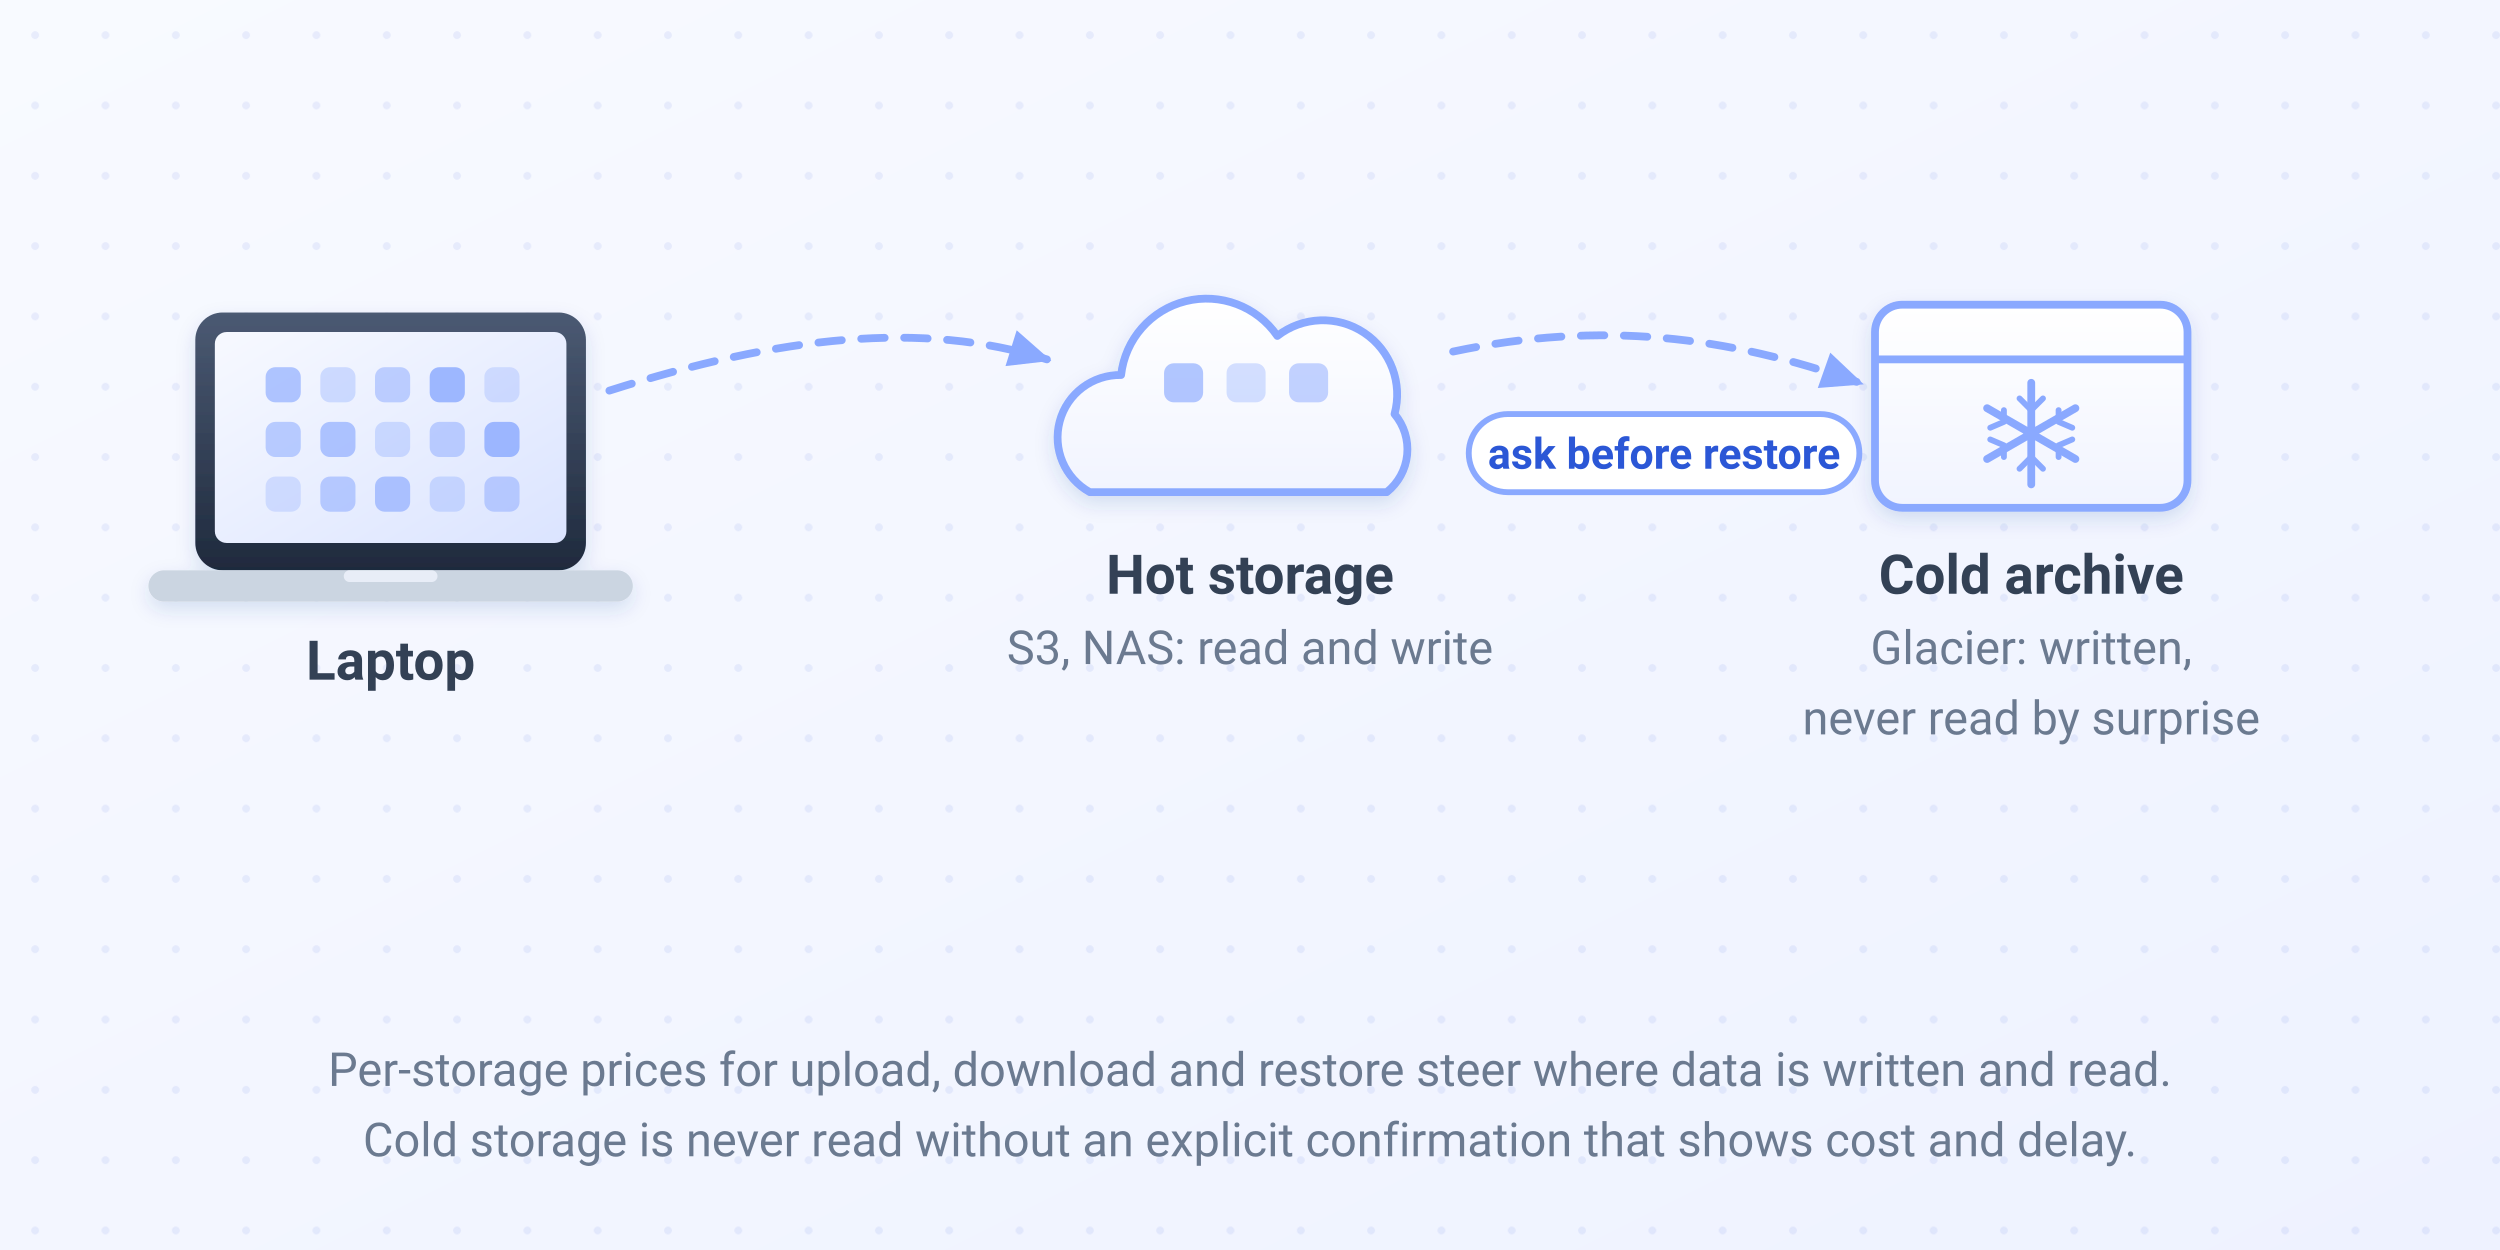
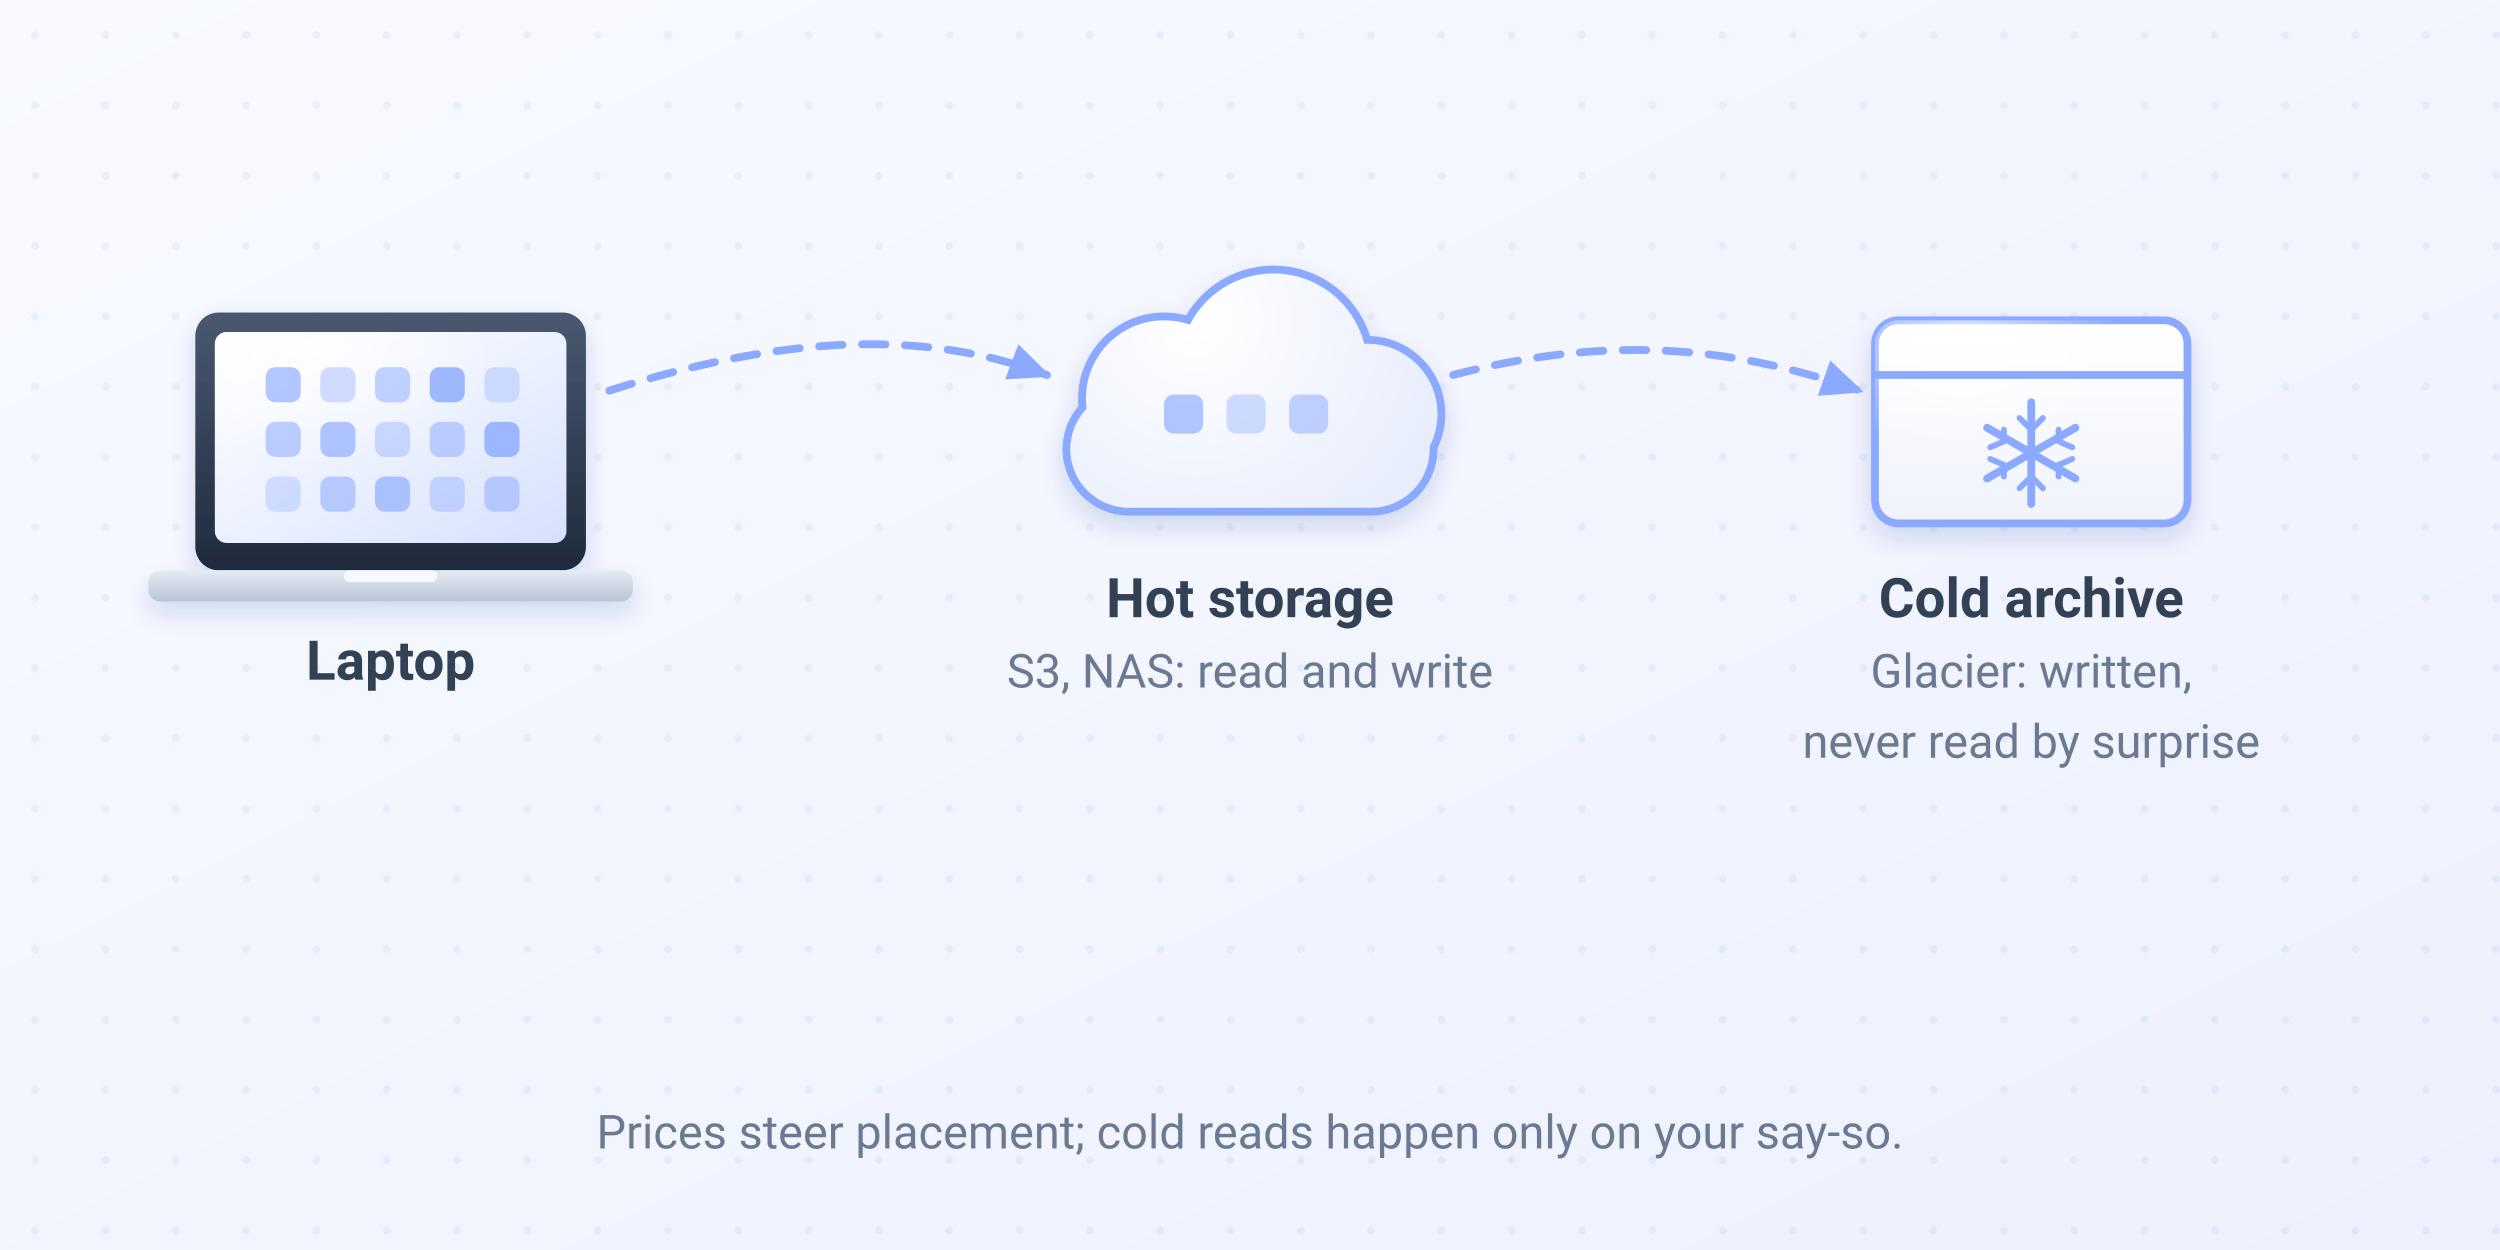
<svg xmlns="http://www.w3.org/2000/svg" viewBox="0 0 640 320" width="640" height="320" role="img" aria-label="Cold storage and cost-aware placement">
  <defs>
    <linearGradient id="bg" x1="0" y1="0" x2="1" y2="1">
      <stop offset="0" stop-color="#f8faff" />
-       <stop offset="1" stop-color="#eef2ff" />
+       <stop offset="1" stop-color="#edf1fd" />
    </linearGradient>
    <pattern id="dots" width="18" height="18" patternUnits="userSpaceOnUse">
-       <circle cx="9" cy="9" r="1" fill="#2b57d6" fill-opacity=".08" />
+       <circle cx="9" cy="9" r="1" fill="#2b57d6" fill-opacity=".07" />
    </pattern>
    <linearGradient id="pg" x1="0" y1="0" x2="1" y2="1">
-       <stop offset="0" stop-color="#3d6ef2" />
+       <stop offset="0" stop-color="#4472f4" />
      <stop offset="1" stop-color="#1b3a9a" />
    </linearGradient>
    <linearGradient id="wg" x1="0" y1="0" x2="0" y2="1">
      <stop offset="0" stop-color="#ffffff" />
-       <stop offset="1" stop-color="#f1f4ff" />
+       <stop offset="1" stop-color="#f0f3fc" />
    </linearGradient>
    <linearGradient id="sg" x1="0" y1="0" x2="1" y2="1">
-       <stop offset="0" stop-color="#f7f9ff" />
-       <stop offset="1" stop-color="#dbe4ff" />
+       <stop offset="0" stop-color="#ffffff" />
+       <stop offset=".55" stop-color="#eaf0ff" />
+       <stop offset="1" stop-color="#d6e0fb" />
    </linearGradient>
    <linearGradient id="dg" x1="0" y1="0" x2="0" y2="1">
-       <stop offset="0" stop-color="#4b5a73" />
+       <stop offset="0" stop-color="#4a5970" />
      <stop offset="1" stop-color="#1f2a3d" />
    </linearGradient>
-     <filter id="sh" x="-20%" y="-20%" width="140%" height="160%">
-       <feDropShadow dx="0" dy="2" stdDeviation="2.5" flood-color="#1b3a9a" flood-opacity=".14" />
+     <linearGradient id="mg" x1="0" y1="0" x2="0" y2="1">
+       <stop offset="0" stop-color="#e6ebf3" />
+       <stop offset="1" stop-color="#b9c4d6" />
+     </linearGradient>
+     <radialGradient id="hl" cx=".28" cy=".12" r=".85">
+       <stop offset="0" stop-color="#fff" stop-opacity=".75" />
+       <stop offset=".6" stop-color="#fff" stop-opacity="0" />
+     </radialGradient>
+     <radialGradient id="cg" gradientUnits="userSpaceOnUse" cx="-14" cy="-26" r="72">
+       <stop offset="0" stop-color="#ffffff" />
+       <stop offset="1" stop-color="#e6ecfc" />
+     </radialGradient>
+     <filter id="sh" x="-20%" y="-20%" width="140%" height="170%">
+       <feDropShadow dx="0" dy="3" stdDeviation="3" flood-color="#1b3a9a" flood-opacity=".15" />
    </filter>
    <marker id="ah" viewBox="0 0 10 10" refX="8" refY="5" markerWidth="6" markerHeight="6" orient="auto-start-reverse">
      <path d="M0 1 L9 5 L0 9 z" fill="#8aa9ff" />
    </marker>
    <marker id="ahp" viewBox="0 0 10 10" refX="8" refY="5" markerWidth="6" markerHeight="6" orient="auto-start-reverse">
      <path d="M0 1 L9 5 L0 9 z" fill="#2b57d6" />
    </marker>
    <g id="laptop" filter="url(#sh)">
-       <rect x="-50" y="-36" width="100" height="66" rx="7" fill="url(#dg)" />
+       <rect x="-50" y="-36" width="100" height="66" rx="6" fill="url(#dg)" />
      <rect x="-45" y="-31" width="90" height="54" rx="3" fill="url(#sg)" />
-       <rect x="-62" y="30" width="124" height="8" rx="4" fill="#cbd5e1" />
-       <rect x="-12" y="30" width="24" height="3" rx="1.5" fill="#e8edf7" />
+       <rect x="-45" y="-31" width="90" height="54" rx="3" fill="url(#hl)" />
+       <rect x="-62" y="30" width="124" height="8" rx="3" fill="url(#mg)" />
+       <rect x="-12" y="30" width="24" height="3" rx="1.5" fill="#f6f8fc" />
    </g>
    <g id="cloud" filter="url(#sh)">
-       <path transform="translate(-3 10)" d="M-38 16 A16 16 0 0 1 -30 -14 A22 22 0 0 1 10 -24 A19 19 0 0 1 40 -4 A14 14 0 0 1 38 16 Z" fill="url(#wg)" stroke="#8aa9ff" stroke-width="2" stroke-linejoin="round" />
+       <g stroke="#8aa9ff" stroke-width="4" fill="none">
+         <rect x="-46" y="-8" width="92" height="30" rx="15" />
+         <circle cx="-22" cy="-6" r="20" />
+         <circle cx="6" cy="-14" r="24" />
+         <circle cx="30" cy="-2" r="18" />
+       </g>
+       <g fill="url(#cg)">
+         <rect x="-46" y="-8" width="92" height="30" rx="15" />
+         <circle cx="-22" cy="-6" r="20" />
+         <circle cx="6" cy="-14" r="24" />
+         <circle cx="30" cy="-2" r="18" />
+       </g>
    </g>
-     <g id="snow">
-       <path d="M0 -13 V13 M-11.3 -6.5 L11.3 6.5 M-11.3 6.5 L11.3 -6.5" stroke="#8aa9ff" stroke-width="2" stroke-linecap="round" />
-       <path d="M-3 -9 L0 -6 L3 -9 M-3 9 L0 6 L3 9 M-10.5 -1.5 L-7 -3 L-7 -6 M10.5 1.5 L7 3 L7 6 M-10.5 1.5 L-7 3 L-7 6 M10.5 -1.5 L7 -3 L7 -6" fill="none" stroke="#8aa9ff" stroke-width="1.5" stroke-linecap="round" stroke-linejoin="round" />
+     <g id="snow" fill="none" stroke="#8aa9ff" stroke-linecap="round" stroke-linejoin="round">
+       <path d="M0 -13 V13 M-11.3 -6.5 L11.3 6.5 M-11.3 6.5 L11.3 -6.5" stroke-width="2" />
+       <path d="M-3 -9 L0 -6 L3 -9 M-3 9 L0 6 L3 9 M-10.5 -1.5 L-7 -3 L-7 -6 M10.5 1.5 L7 3 L7 6 M-10.5 1.5 L-7 3 L-7 6 M10.5 -1.5 L7 -3 L7 -6" stroke-width="1.5" />
+     </g>
+     <g id="archive" filter="url(#sh)">
+       <rect x="-40" y="-26" width="80" height="52" rx="6" fill="url(#wg)" stroke="#8aa9ff" stroke-width="2" />
+       <rect x="-40" y="-26" width="80" height="52" rx="6" fill="url(#hl)" />
+       <path d="M-40 -12 H40" stroke="#8aa9ff" stroke-width="2" />
+       <use href="#snow" y="8" />
    </g>
  </defs>
  <style>text{font-family:system-ui,-apple-system,'Segoe UI',Roboto,Helvetica,Arial,sans-serif}.t{font-size:14px;font-weight:600;fill:#334155}.s{font-size:12px;fill:#6b7a90}.n{font-size:12px;fill:#334155}.w{font-size:12px;font-weight:600;fill:#fff}.d{stroke:#8aa9ff;stroke-width:2;stroke-dasharray:6 5;fill:none;stroke-linecap:round;marker-end:url(#ah)}.dd{stroke:#8aa9ff;stroke-width:2;stroke-dasharray:6 5;fill:none;stroke-linecap:round;marker-end:url(#ah);marker-start:url(#ah)}.l{stroke:#2b57d6;stroke-width:2;fill:none;stroke-linecap:round;marker-end:url(#ahp);marker-start:url(#ahp)}.tr{stroke:#cbd5e1;stroke-width:2;stroke-dasharray:7 6;fill:none;stroke-linecap:round}.m{text-anchor:middle}.e{text-anchor:end}</style>
  <rect width="640" height="320" fill="url(#bg)" />
  <rect width="640" height="320" fill="url(#dots)" />
  <use href="#laptop" x="100" y="116" />
  <rect x="68" y="94" width="9" height="9" rx="2.5" fill="#8aa9ff" fill-opacity=".65" />
-   <rect x="82" y="94" width="9" height="9" rx="2.5" fill="#8aa9ff" fill-opacity=".35" />
+   <rect x="82" y="94" width="9" height="9" rx="2.5" fill="#8aa9ff" fill-opacity=".38" />
  <rect x="96" y="94" width="9" height="9" rx="2.5" fill="#8aa9ff" fill-opacity=".5" />
  <rect x="110" y="94" width="9" height="9" rx="2.5" fill="#8aa9ff" fill-opacity=".8" />
-   <rect x="124" y="94" width="9" height="9" rx="2.5" fill="#8aa9ff" fill-opacity=".3" />
+   <rect x="124" y="94" width="9" height="9" rx="2.5" fill="#8aa9ff" fill-opacity=".32" />
  <rect x="68" y="108" width="9" height="9" rx="2.5" fill="#8aa9ff" fill-opacity=".55" />
  <rect x="82" y="108" width="9" height="9" rx="2.5" fill="#8aa9ff" fill-opacity=".65" />
-   <rect x="96" y="108" width="9" height="9" rx="2.5" fill="#8aa9ff" fill-opacity=".35" />
+   <rect x="96" y="108" width="9" height="9" rx="2.5" fill="#8aa9ff" fill-opacity=".38" />
  <rect x="110" y="108" width="9" height="9" rx="2.5" fill="#8aa9ff" fill-opacity=".5" />
  <rect x="124" y="108" width="9" height="9" rx="2.5" fill="#8aa9ff" fill-opacity=".8" />
-   <rect x="68" y="122" width="9" height="9" rx="2.5" fill="#8aa9ff" fill-opacity=".3" />
+   <rect x="68" y="122" width="9" height="9" rx="2.5" fill="#8aa9ff" fill-opacity=".32" />
  <rect x="82" y="122" width="9" height="9" rx="2.5" fill="#8aa9ff" fill-opacity=".55" />
  <rect x="96" y="122" width="9" height="9" rx="2.5" fill="#8aa9ff" fill-opacity=".65" />
-   <rect x="110" y="122" width="9" height="9" rx="2.5" fill="#8aa9ff" fill-opacity=".35" />
+   <rect x="110" y="122" width="9" height="9" rx="2.5" fill="#8aa9ff" fill-opacity=".38" />
  <rect x="124" y="122" width="9" height="9" rx="2.5" fill="#8aa9ff" fill-opacity=".5" />
  <text x="100" y="174" class="t m">Laptop</text>
-   <use href="#cloud" x="320" y="100" />
-   <rect x="298" y="93" width="10" height="10" rx="2.5" fill="#8aa9ff" fill-opacity=".65" />
-   <rect x="314" y="93" width="10" height="10" rx="2.5" fill="#8aa9ff" fill-opacity=".35" />
-   <rect x="330" y="93" width="10" height="10" rx="2.5" fill="#8aa9ff" fill-opacity=".5" />
-   <text x="320" y="152" class="t m">Hot storage</text>
-   <text x="320" y="170" class="s m">S3, NAS: read and write</text>
-   <g transform="translate(520 104)">
-     <rect x="-40" y="-26" width="80" height="52" rx="7" fill="url(#wg)" stroke="#8aa9ff" stroke-width="2" filter="url(#sh)" />
-     <path d="M-40 -12 H40" stroke="#8aa9ff" stroke-width="2" />
-     <use href="#snow" y="7" />
-   </g>
-   <text x="520" y="152" class="t m">Cold archive</text>
-   <text x="520" y="170" class="s m">Glacier: written,</text>
-   <text x="520" y="188" class="s m">never read by surprise</text>
-   <path class="d" d="M156 100 C 200 86, 236 82, 268 92" />
-   <path class="d" d="M372 90 C 410 82, 442 86, 476 98" />
-   <rect x="376" y="106" width="100" height="20" rx="10" fill="#fff" stroke="#8aa9ff" stroke-width="1.5" />
-   <text x="426" y="120" class="m" style="font-size:11px;font-weight:600;fill:#2b57d6">ask before restore</text>
-   <text x="320" y="278" class="s m">Per-storage prices for upload, download and restore steer where data is written and read.</text>
-   <text x="320" y="296" class="s m">Cold storage is never read without an explicit confirmation that shows cost and delay.</text>
+   <use href="#cloud" x="320" y="108" />
+   <rect x="298" y="101" width="10" height="10" rx="2.5" fill="#8aa9ff" fill-opacity=".65" />
+   <rect x="314" y="101" width="10" height="10" rx="2.5" fill="#8aa9ff" fill-opacity=".38" />
+   <rect x="330" y="101" width="10" height="10" rx="2.5" fill="#8aa9ff" fill-opacity=".5" />
+   <text x="320" y="158" class="t m">Hot storage</text>
+   <text x="320" y="176" class="s m">S3, NAS: read and write</text>
+   <use href="#archive" x="520" y="108" />
+   <text x="520" y="158" class="t m">Cold archive</text>
+   <text x="520" y="176" class="s m">Glacier: written,</text>
+   <text x="520" y="194" class="s m">never read by surprise</text>
+   <path class="d" d="M156 100 C 200 86, 236 84, 268 96" />
+   <path class="d" d="M372 96 C 410 86, 442 88, 476 100" />
+   <text x="320" y="294" class="s m">Prices steer placement; cold reads happen only on your say-so.</text>
</svg>
